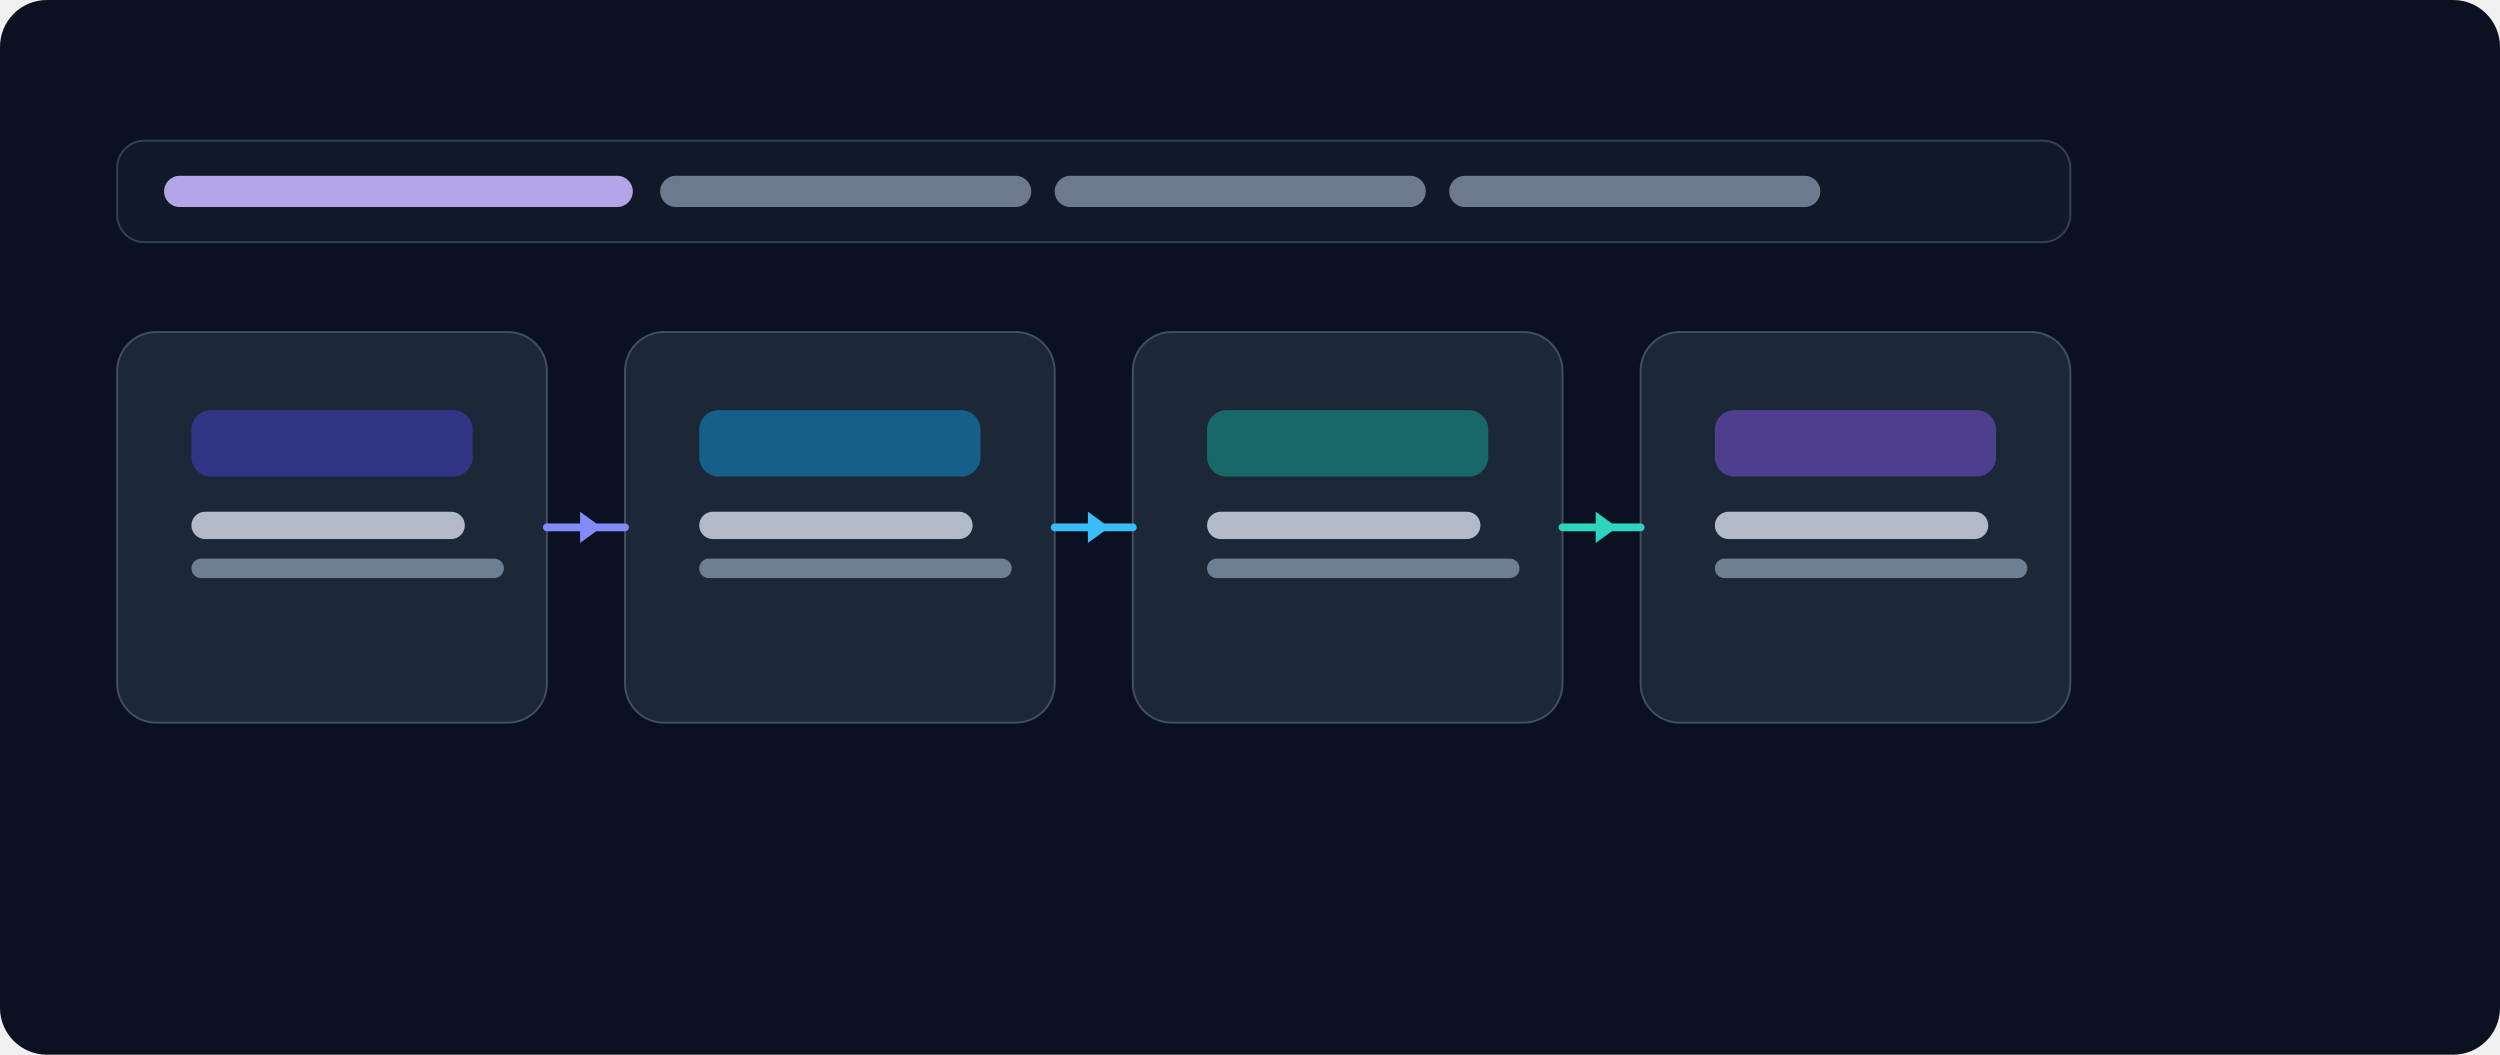
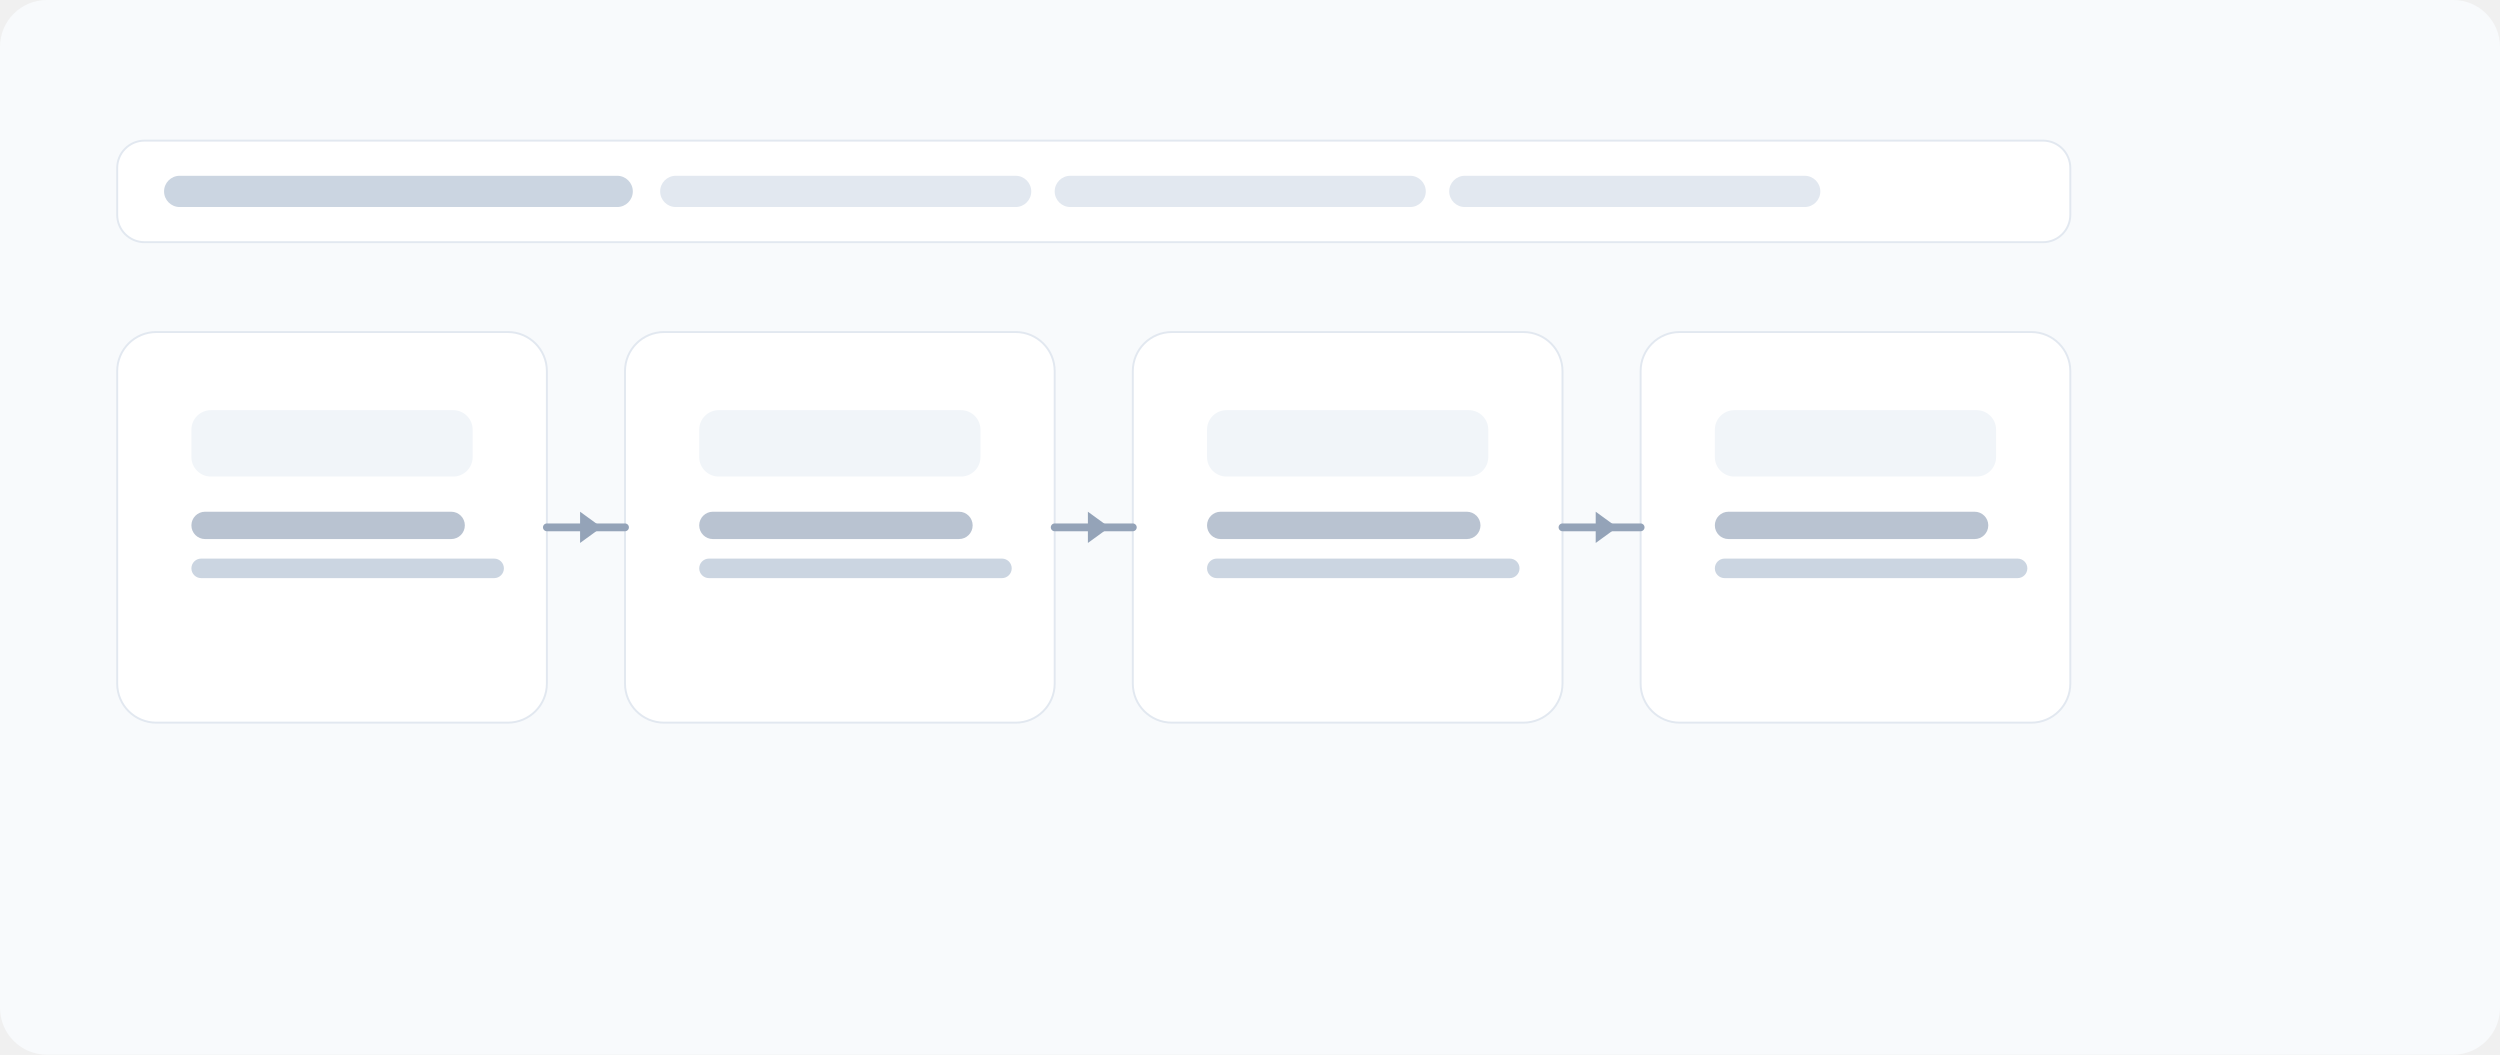
<svg xmlns="http://www.w3.org/2000/svg" width="1280" height="540" viewBox="0 0 1280 540" fill="none">
-   <rect width="1280" height="540" rx="24" fill="#0B1120" />
-   <g opacity="0.9">
-     <rect x="60" y="170" width="220" height="200" rx="20" fill="#1E293B" stroke="#475569" />
-     <rect x="320" y="170" width="220" height="200" rx="20" fill="#1E293B" stroke="#475569" />
-     <rect x="580" y="170" width="220" height="200" rx="20" fill="#1E293B" stroke="#475569" />
-     <rect x="840" y="170" width="220" height="200" rx="20" fill="#1E293B" stroke="#475569" />
-   </g>
-   <rect x="98" y="210" width="144" height="34" rx="10" fill="#4F46E5" fill-opacity="0.45" />
-   <rect x="358" y="210" width="144" height="34" rx="10" fill="#0EA5E9" fill-opacity="0.45" />
-   <rect x="618" y="210" width="144" height="34" rx="10" fill="#14B8A6" fill-opacity="0.45" />
-   <rect x="878" y="210" width="144" height="34" rx="10" fill="#8B5CF6" fill-opacity="0.45" />
-   <rect x="98" y="262" width="140" height="14" rx="7" fill="#CBD5E1" fill-opacity="0.85" />
-   <rect x="98" y="286" width="160" height="10" rx="5" fill="#94A3B8" fill-opacity="0.7" />
-   <rect x="358" y="262" width="140" height="14" rx="7" fill="#CBD5E1" fill-opacity="0.85" />
-   <rect x="358" y="286" width="160" height="10" rx="5" fill="#94A3B8" fill-opacity="0.7" />
-   <rect x="618" y="262" width="140" height="14" rx="7" fill="#CBD5E1" fill-opacity="0.85" />
-   <rect x="618" y="286" width="160" height="10" rx="5" fill="#94A3B8" fill-opacity="0.7" />
-   <rect x="878" y="262" width="140" height="14" rx="7" fill="#CBD5E1" fill-opacity="0.85" />
-   <rect x="878" y="286" width="160" height="10" rx="5" fill="#94A3B8" fill-opacity="0.7" />
-   <path d="M280 270H320" stroke="#818CF8" stroke-width="4" stroke-linecap="round" />
-   <path d="M540 270H580" stroke="#38BDF8" stroke-width="4" stroke-linecap="round" />
-   <path d="M800 270H840" stroke="#2DD4BF" stroke-width="4" stroke-linecap="round" />
-   <path d="M308 270L297 262L297 278L308 270Z" fill="#818CF8" />
-   <path d="M568 270L557 262L557 278L568 270Z" fill="#38BDF8" />
-   <path d="M828 270L817 262L817 278L828 270Z" fill="#2DD4BF" />
-   <rect x="60" y="72" width="1000" height="52" rx="14" fill="#111827" stroke="#334155" />
-   <rect x="84" y="90" width="240" height="16" rx="8" fill="#C4B5FD" fill-opacity="0.9" />
-   <rect x="338" y="90" width="190" height="16" rx="8" fill="#94A3B8" fill-opacity="0.7" />
-   <rect x="540" y="90" width="190" height="16" rx="8" fill="#94A3B8" fill-opacity="0.7" />
-   <rect x="742" y="90" width="190" height="16" rx="8" fill="#94A3B8" fill-opacity="0.7" />
+   <rect width="1280" height="540" rx="24" fill="#F8FAFC" />
+   <rect x="60" y="170" width="220" height="200" rx="20" fill="#FFFFFF" stroke="#E2E8F0" />
+   <rect x="320" y="170" width="220" height="200" rx="20" fill="#FFFFFF" stroke="#E2E8F0" />
+   <rect x="580" y="170" width="220" height="200" rx="20" fill="#FFFFFF" stroke="#E2E8F0" />
+   <rect x="840" y="170" width="220" height="200" rx="20" fill="#FFFFFF" stroke="#E2E8F0" />
+   <rect x="98" y="210" width="144" height="34" rx="10" fill="#F1F5F9" />
+   <rect x="358" y="210" width="144" height="34" rx="10" fill="#F1F5F9" />
+   <rect x="618" y="210" width="144" height="34" rx="10" fill="#F1F5F9" />
+   <rect x="878" y="210" width="144" height="34" rx="10" fill="#F1F5F9" />
+   <rect x="98" y="262" width="140" height="14" rx="7" fill="#94A3B8" fill-opacity="0.65" />
+   <rect x="98" y="286" width="160" height="10" rx="5" fill="#CBD5E1" />
+   <rect x="358" y="262" width="140" height="14" rx="7" fill="#94A3B8" fill-opacity="0.65" />
+   <rect x="358" y="286" width="160" height="10" rx="5" fill="#CBD5E1" />
+   <rect x="618" y="262" width="140" height="14" rx="7" fill="#94A3B8" fill-opacity="0.65" />
+   <rect x="618" y="286" width="160" height="10" rx="5" fill="#CBD5E1" />
+   <rect x="878" y="262" width="140" height="14" rx="7" fill="#94A3B8" fill-opacity="0.65" />
+   <rect x="878" y="286" width="160" height="10" rx="5" fill="#CBD5E1" />
+   <path d="M280 270H320" stroke="#94A3B8" stroke-width="4" stroke-linecap="round" />
+   <path d="M540 270H580" stroke="#94A3B8" stroke-width="4" stroke-linecap="round" />
+   <path d="M800 270H840" stroke="#94A3B8" stroke-width="4" stroke-linecap="round" />
+   <path d="M308 270L297 262L297 278L308 270Z" fill="#94A3B8" />
+   <path d="M568 270L557 262L557 278L568 270Z" fill="#94A3B8" />
+   <path d="M828 270L817 262L817 278L828 270Z" fill="#94A3B8" />
+   <rect x="60" y="72" width="1000" height="52" rx="14" fill="#FFFFFF" stroke="#E2E8F0" />
+   <rect x="84" y="90" width="240" height="16" rx="8" fill="#CBD5E1" />
+   <rect x="338" y="90" width="190" height="16" rx="8" fill="#E2E8F0" />
+   <rect x="540" y="90" width="190" height="16" rx="8" fill="#E2E8F0" />
+   <rect x="742" y="90" width="190" height="16" rx="8" fill="#E2E8F0" />
</svg>
